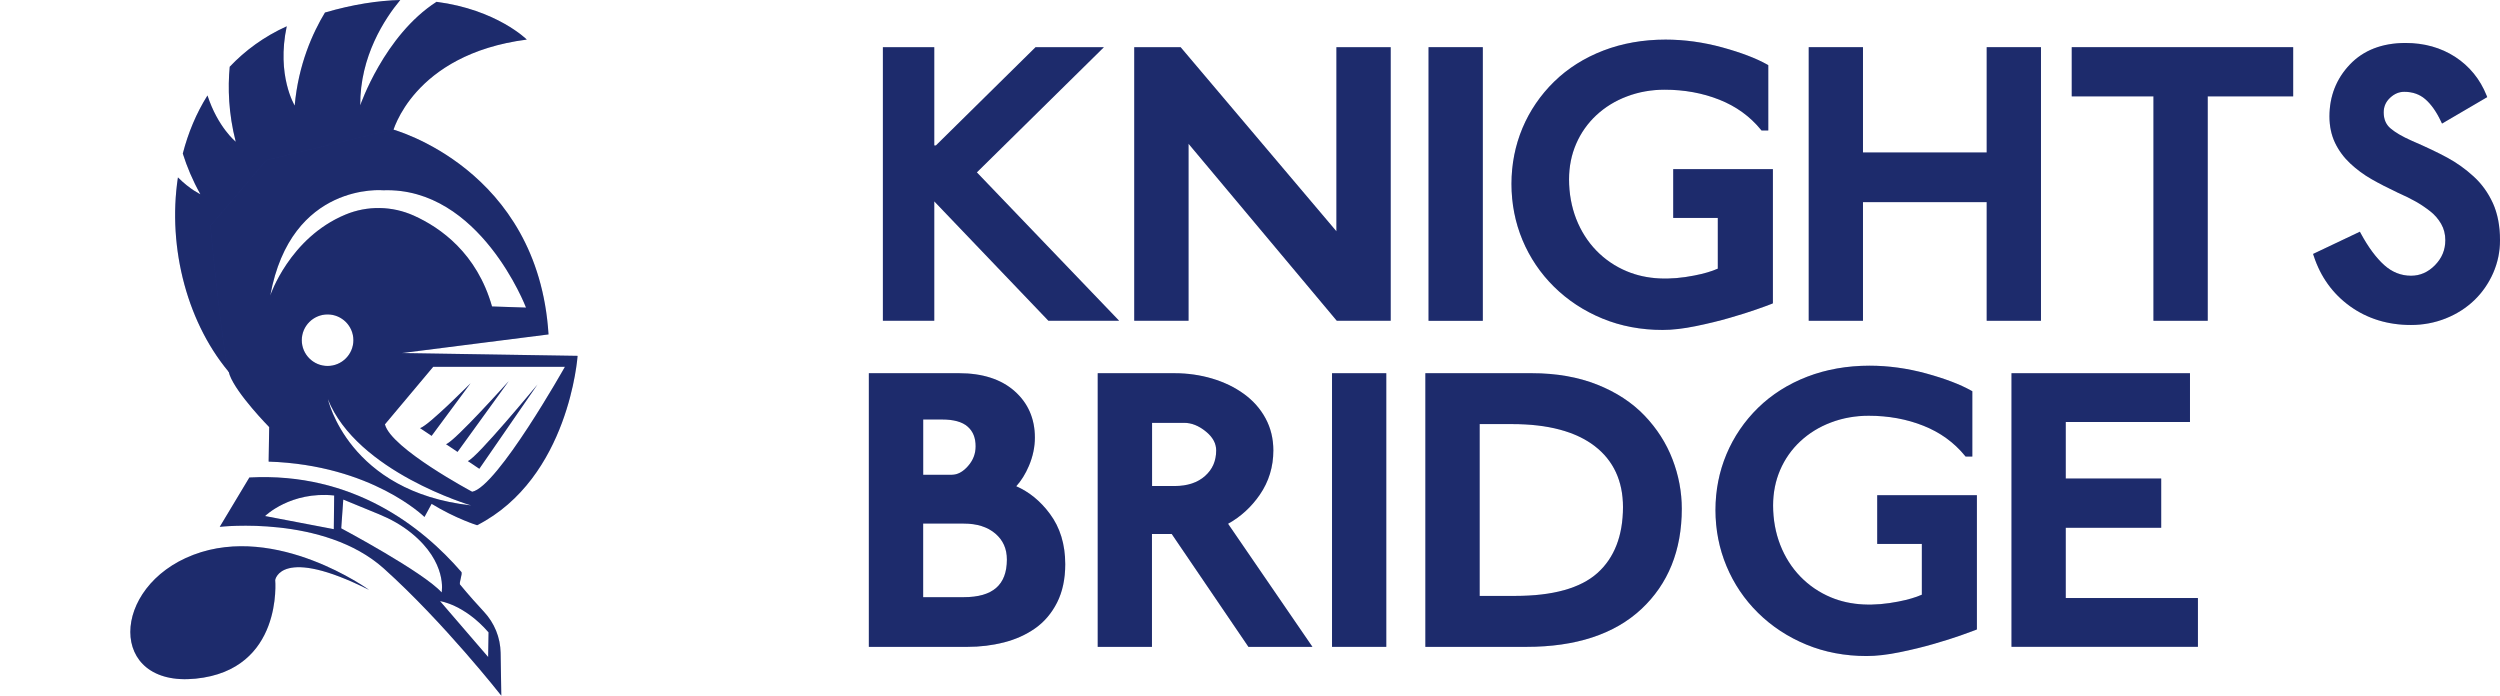
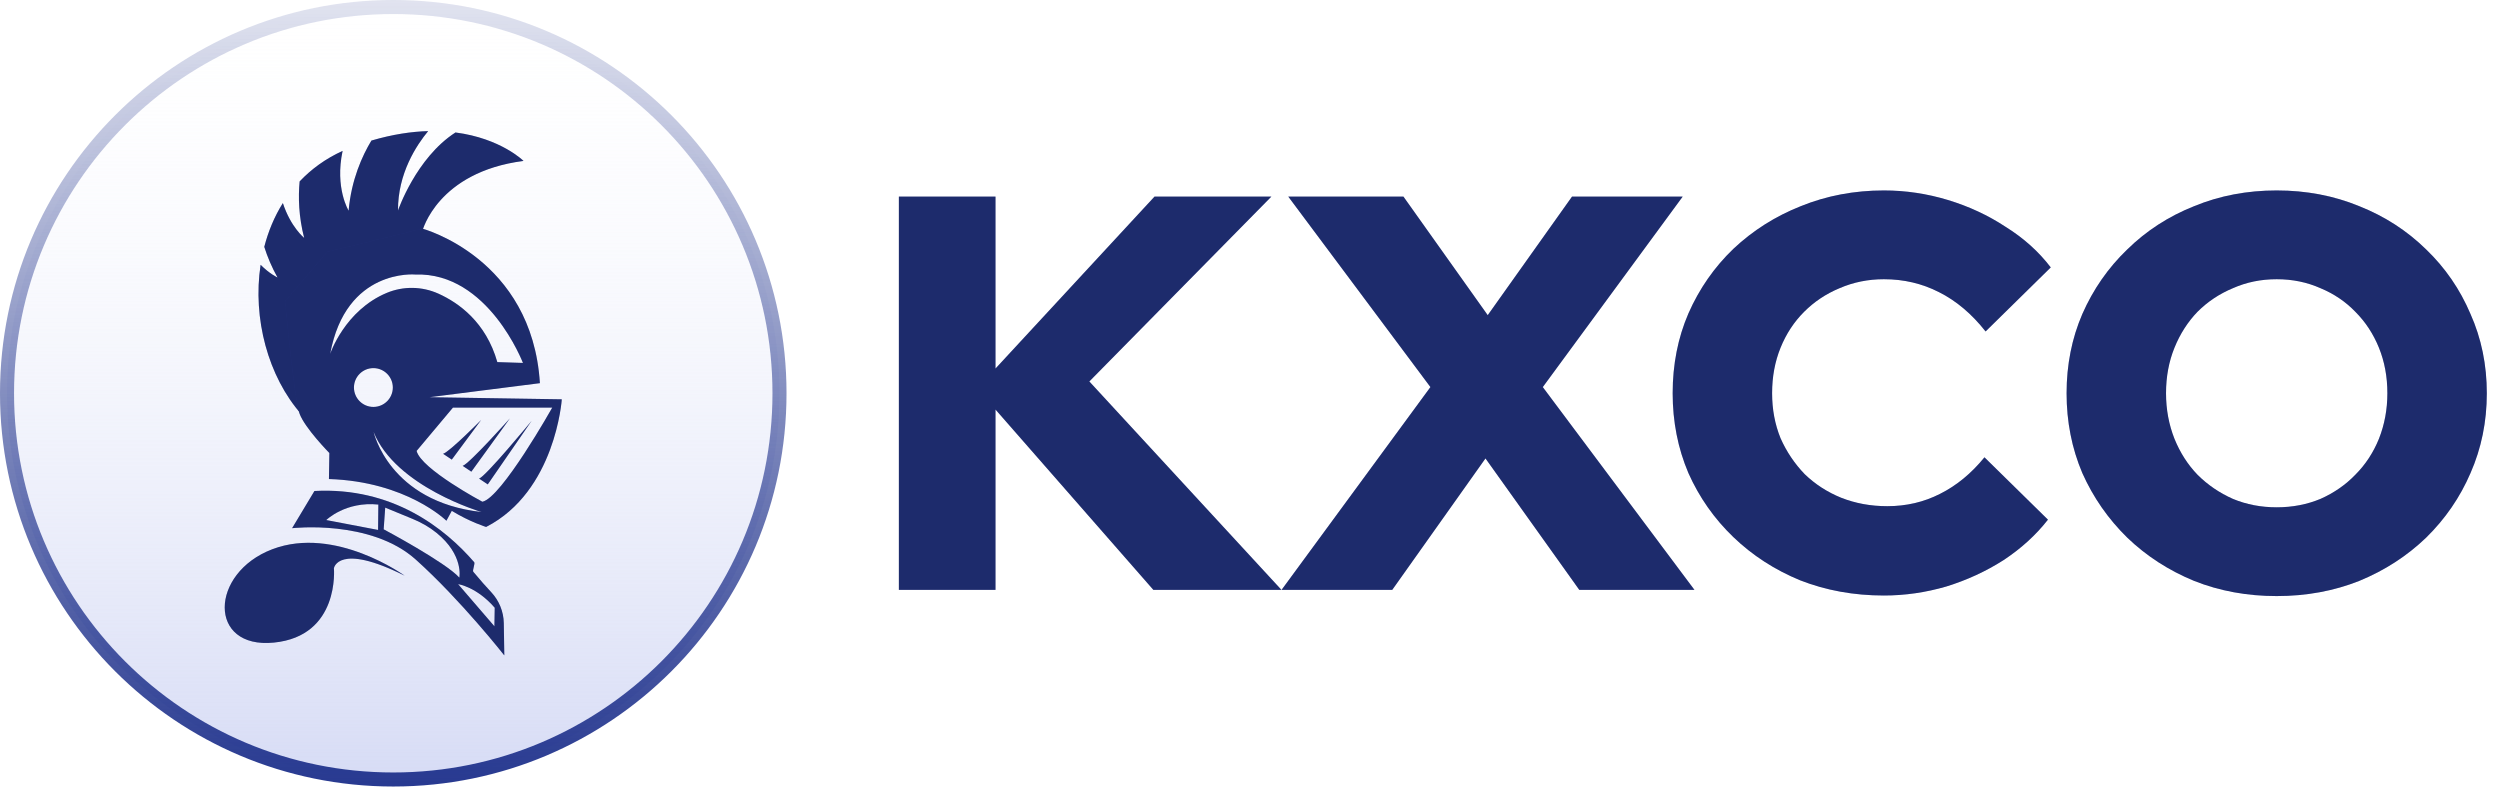
- <svg xmlns="http://www.w3.org/2000/svg" width="115" height="32" viewBox="0 0 115 32" fill="none">
-   <path d="M20.08 0.084C17.672 1.633 16.571 4.846 16.571 4.846C16.554 2.585 17.706 0.849 18.412 0C17.393 0.028 16.239 0.199 14.949 0.577C14.389 1.502 13.726 2.958 13.556 4.856C13.556 4.856 12.707 3.474 13.19 1.209C12.147 1.682 11.278 2.321 10.567 3.071C10.477 4.027 10.507 5.208 10.844 6.52C10.844 6.52 10.02 5.855 9.544 4.391C9.027 5.214 8.653 6.119 8.409 7.064C8.597 7.66 8.857 8.29 9.218 8.935C9.218 8.935 8.75 8.725 8.185 8.161C7.69 11.428 8.64 14.983 10.677 17.287L10.602 11.01L18.061 6.093C18.061 6.093 18.97 2.501 24.232 1.82C24.234 1.82 22.854 0.444 20.08 0.084Z" fill="#273990" />
-   <path d="M20.08 0.084C17.672 1.633 16.571 4.846 16.571 4.846C16.554 2.585 17.706 0.849 18.412 0C17.393 0.028 16.239 0.199 14.949 0.577C14.389 1.502 13.726 2.958 13.556 4.856C13.556 4.856 12.707 3.474 13.19 1.209C12.147 1.682 11.278 2.321 10.567 3.071C10.477 4.027 10.507 5.208 10.844 6.52C10.844 6.52 10.02 5.855 9.544 4.391C9.027 5.214 8.653 6.119 8.409 7.064C8.597 7.66 8.857 8.29 9.218 8.935C9.218 8.935 8.75 8.725 8.185 8.161C7.69 11.428 8.64 14.983 10.677 17.287L10.602 11.01L18.061 6.093C18.061 6.093 18.97 2.501 24.232 1.82C24.234 1.82 22.854 0.444 20.08 0.084Z" fill="black" fill-opacity="0.25" />
-   <path d="M19.324 19.695L19.854 20.049L21.646 17.629C21.646 17.627 19.728 19.569 19.324 19.695Z" fill="#273990" />
-   <path d="M19.324 19.695L19.854 20.049L21.646 17.629C21.646 17.627 19.728 19.569 19.324 19.695Z" fill="black" fill-opacity="0.25" />
-   <path d="M20.517 20.433L21.047 20.787L23.401 17.533C23.401 17.533 20.921 20.306 20.517 20.433Z" fill="#273990" />
-   <path d="M20.517 20.433L21.047 20.787L23.401 17.533C23.401 17.533 20.921 20.306 20.517 20.433Z" fill="black" fill-opacity="0.25" />
-   <path d="M21.52 21.209L22.049 21.563L24.725 17.686C24.725 17.686 21.925 21.082 21.52 21.209Z" fill="#273990" />
-   <path d="M21.52 21.209L22.049 21.563L24.725 17.686C24.725 17.686 21.925 21.082 21.52 21.209Z" fill="black" fill-opacity="0.25" />
-   <path d="M16.977 27.135C16.977 27.135 12.737 24.059 8.898 25.521C5.061 26.983 4.96 31.623 8.999 31.218C13.037 30.815 12.659 26.678 12.659 26.678C12.659 26.678 12.913 25.092 16.977 27.135Z" fill="#273990" />
-   <path d="M16.977 27.135C16.977 27.135 12.737 24.059 8.898 25.521C5.061 26.983 4.96 31.623 8.999 31.218C13.037 30.815 12.659 26.678 12.659 26.678C12.659 26.678 12.913 25.092 16.977 27.135Z" fill="black" fill-opacity="0.25" />
-   <path d="M23.028 30.03C23.017 29.327 22.741 28.654 22.26 28.14C21.962 27.82 21.586 27.402 21.166 26.895C21.101 26.817 21.29 26.389 21.221 26.309C19.425 24.235 16.237 21.71 11.471 21.965L10.108 24.235C10.108 24.235 14.904 23.68 17.657 26.151C20.41 28.622 23.06 32 23.06 32L23.028 30.03ZM15.355 24.342L12.192 23.738C12.192 23.738 13.366 22.584 15.372 22.792L15.355 24.342ZM15.696 24.303L15.79 22.979L17.447 23.66C17.975 23.877 18.477 24.158 18.921 24.518C20.597 25.877 20.316 27.252 20.316 27.252C19.462 26.307 15.696 24.303 15.696 24.303ZM22.455 30.223L20.241 27.651C20.241 27.651 21.359 27.803 22.474 29.089L22.455 30.223Z" fill="#273990" />
-   <path d="M23.028 30.03C23.017 29.327 22.741 28.654 22.26 28.14C21.962 27.82 21.586 27.402 21.166 26.895C21.101 26.817 21.29 26.389 21.221 26.309C19.425 24.235 16.237 21.71 11.471 21.965L10.108 24.235C10.108 24.235 14.904 23.68 17.657 26.151C20.41 28.622 23.06 32 23.06 32L23.028 30.03ZM15.355 24.342L12.192 23.738C12.192 23.738 13.366 22.584 15.372 22.792L15.355 24.342ZM15.696 24.303L15.79 22.979L17.447 23.66C17.975 23.877 18.477 24.158 18.921 24.518C20.597 25.877 20.316 27.252 20.316 27.252C19.462 26.307 15.696 24.303 15.696 24.303ZM22.455 30.223L20.241 27.651C20.241 27.651 21.359 27.803 22.474 29.089L22.455 30.223Z" fill="black" fill-opacity="0.25" />
-   <path d="M18.492 16.24L25.232 15.383C24.751 7.743 18.062 5.953 18.062 5.953L12.256 7.365L9.681 10.392C9.681 10.392 10.237 16.367 10.565 17.25C10.893 18.133 12.383 19.646 12.383 19.646L12.357 21.234C17.103 21.386 19.526 23.78 19.526 23.78L19.854 23.176C20.966 23.857 21.948 24.16 21.948 24.16C26.189 21.991 26.569 16.369 26.569 16.369L18.492 16.24ZM17.633 8.752C22.077 8.6 24.197 14.149 24.197 14.149L22.633 14.097C21.938 11.654 20.27 10.475 19.039 9.92C18.039 9.47 16.897 9.451 15.887 9.873C13.316 10.945 12.432 13.594 12.432 13.594C13.391 8.349 17.633 8.752 17.633 8.752ZM13.882 15.649C13.882 14.995 14.415 14.464 15.069 14.464C15.723 14.464 16.256 14.995 16.256 15.649C16.256 16.303 15.723 16.834 15.069 16.834C14.415 16.834 13.882 16.303 13.882 15.649ZM15.082 18.358C16.421 21.712 21.672 23.249 21.672 23.249C16.017 22.621 15.082 18.358 15.082 18.358ZM21.721 22.621C21.721 22.621 17.985 20.63 17.706 19.52L19.927 16.873H25.987C25.989 16.87 22.884 22.394 21.721 22.621Z" fill="#273990" />
-   <path d="M18.492 16.24L25.232 15.383C24.751 7.743 18.062 5.953 18.062 5.953L12.256 7.365L9.681 10.392C9.681 10.392 10.237 16.367 10.565 17.25C10.893 18.133 12.383 19.646 12.383 19.646L12.357 21.234C17.103 21.386 19.526 23.78 19.526 23.78L19.854 23.176C20.966 23.857 21.948 24.16 21.948 24.16C26.189 21.991 26.569 16.369 26.569 16.369L18.492 16.24ZM17.633 8.752C22.077 8.6 24.197 14.149 24.197 14.149L22.633 14.097C21.938 11.654 20.27 10.475 19.039 9.92C18.039 9.47 16.897 9.451 15.887 9.873C13.316 10.945 12.432 13.594 12.432 13.594C13.391 8.349 17.633 8.752 17.633 8.752ZM13.882 15.649C13.882 14.995 14.415 14.464 15.069 14.464C15.723 14.464 16.256 14.995 16.256 15.649C16.256 16.303 15.723 16.834 15.069 16.834C14.415 16.834 13.882 16.303 13.882 15.649ZM15.082 18.358C16.421 21.712 21.672 23.249 21.672 23.249C16.017 22.621 15.082 18.358 15.082 18.358ZM21.721 22.621C21.721 22.621 17.985 20.63 17.706 19.52L19.927 16.873H25.987C25.989 16.87 22.884 22.394 21.721 22.621Z" fill="black" fill-opacity="0.25" />
-   <path d="M50.78 2.17L47.637 2.17L43.053 6.69H42.976V2.17L40.613 2.17V14.755H42.976V9.262L48.197 14.723L48.229 14.755H51.48L44.935 7.929L50.78 2.17Z" fill="#273990" />
-   <path d="M50.78 2.17L47.637 2.17L43.053 6.69H42.976V2.17L40.613 2.17V14.755H42.976V9.262L48.197 14.723L48.229 14.755H51.48L44.935 7.929L50.78 2.17Z" fill="black" fill-opacity="0.25" />
-   <path d="M61.475 10.64L54.34 2.208L54.308 2.17L52.175 2.17V14.755H54.673V6.613L61.462 14.718L61.494 14.755H63.972V2.17L61.475 2.17V10.64Z" fill="#273990" />
-   <path d="M61.475 10.64L54.34 2.208L54.308 2.17L52.175 2.17V14.755H54.673V6.613L61.462 14.718L61.494 14.755H63.972V2.17L61.475 2.17V10.64Z" fill="black" fill-opacity="0.25" />
-   <path d="M68.209 2.17L65.713 2.17V14.757H68.209V2.17Z" fill="#273990" />
-   <path d="M68.209 2.17L65.713 2.17V14.757H68.209V2.17Z" fill="black" fill-opacity="0.25" />
-   <path d="M76.968 10.024H79.019V12.358C78.742 12.482 78.377 12.59 77.935 12.675C76.828 12.894 75.77 12.873 74.835 12.48C74.3 12.258 73.828 11.936 73.431 11.527C73.034 11.117 72.723 10.627 72.504 10.069C72.288 9.51 72.176 8.899 72.176 8.25C72.176 7.667 72.285 7.118 72.502 6.617C72.719 6.115 73.03 5.674 73.427 5.303C73.824 4.932 74.298 4.638 74.839 4.435C75.38 4.229 75.966 4.126 76.575 4.126C77.478 4.126 78.326 4.281 79.094 4.587C79.86 4.891 80.5 5.354 80.998 5.963L81.03 6.001H81.341V2.999L81.289 2.967C80.785 2.684 80.09 2.418 79.223 2.18C78.354 1.942 77.478 1.822 76.616 1.822C75.586 1.822 74.62 1.992 73.749 2.328C72.876 2.665 72.116 3.145 71.487 3.76C70.861 4.373 70.371 5.091 70.034 5.892C69.698 6.694 69.528 7.557 69.528 8.462C69.528 9.366 69.698 10.234 70.034 11.04C70.371 11.848 70.859 12.572 71.487 13.192C72.114 13.811 72.861 14.302 73.708 14.651C74.554 15.001 75.487 15.177 76.481 15.177C76.921 15.177 77.431 15.119 77.998 15.003C78.558 14.889 79.09 14.759 79.579 14.617C80.064 14.476 80.476 14.347 80.802 14.231C81.137 14.114 81.36 14.032 81.487 13.981L81.553 13.953V7.78L76.968 7.78V10.024Z" fill="#273990" />
-   <path d="M76.968 10.024H79.019V12.358C78.742 12.482 78.377 12.59 77.935 12.675C76.828 12.894 75.77 12.873 74.835 12.48C74.3 12.258 73.828 11.936 73.431 11.527C73.034 11.117 72.723 10.627 72.504 10.069C72.288 9.51 72.176 8.899 72.176 8.25C72.176 7.667 72.285 7.118 72.502 6.617C72.719 6.115 73.03 5.674 73.427 5.303C73.824 4.932 74.298 4.638 74.839 4.435C75.38 4.229 75.966 4.126 76.575 4.126C77.478 4.126 78.326 4.281 79.094 4.587C79.86 4.891 80.5 5.354 80.998 5.963L81.03 6.001H81.341V2.999L81.289 2.967C80.785 2.684 80.09 2.418 79.223 2.18C78.354 1.942 77.478 1.822 76.616 1.822C75.586 1.822 74.62 1.992 73.749 2.328C72.876 2.665 72.116 3.145 71.487 3.76C70.861 4.373 70.371 5.091 70.034 5.892C69.698 6.694 69.528 7.557 69.528 8.462C69.528 9.366 69.698 10.234 70.034 11.04C70.371 11.848 70.859 12.572 71.487 13.192C72.114 13.811 72.861 14.302 73.708 14.651C74.554 15.001 75.487 15.177 76.481 15.177C76.921 15.177 77.431 15.119 77.998 15.003C78.558 14.889 79.09 14.759 79.579 14.617C80.064 14.476 80.476 14.347 80.802 14.231C81.137 14.114 81.36 14.032 81.487 13.981L81.553 13.953V7.78L76.968 7.78V10.024Z" fill="black" fill-opacity="0.25" />
-   <path d="M91.388 7.014L85.697 7.014V2.17L83.201 2.17V14.755H85.697V9.298H91.388V14.755H93.885V2.17L91.388 2.17V7.014Z" fill="#273990" />
-   <path d="M91.388 7.014L85.697 7.014V2.17L83.201 2.17V14.755H85.697V9.298H91.388V14.755H93.885V2.17L91.388 2.17V7.014Z" fill="black" fill-opacity="0.25" />
-   <path d="M95.3 4.433H99.059V14.755L101.555 14.755V4.433L105.486 4.433V2.17L95.3 2.17V4.433Z" fill="#273990" />
-   <path d="M95.3 4.433H99.059V14.755L101.555 14.755V4.433L105.486 4.433V2.17L95.3 2.17V4.433Z" fill="black" fill-opacity="0.25" />
-   <path d="M113.783 8.115C113.414 7.778 113.011 7.489 112.584 7.257C112.163 7.028 111.607 6.762 110.927 6.469C110.504 6.282 110.178 6.091 109.957 5.901C109.751 5.723 109.65 5.483 109.65 5.168C109.65 4.902 109.747 4.683 109.942 4.499C110.142 4.313 110.354 4.223 110.597 4.223C110.977 4.223 111.303 4.336 111.562 4.561C111.831 4.793 112.073 5.136 112.283 5.579L112.333 5.684L114.412 4.467L114.378 4.381C114.077 3.635 113.592 3.044 112.938 2.617C112.283 2.193 111.515 1.977 110.655 1.977C109.582 1.977 108.719 2.311 108.095 2.967C107.47 3.623 107.155 4.428 107.155 5.359C107.155 5.806 107.243 6.216 107.414 6.574C107.584 6.927 107.822 7.249 108.118 7.525C108.41 7.797 108.736 8.038 109.088 8.239C109.432 8.436 109.839 8.646 110.307 8.867C110.622 9.006 110.901 9.143 111.131 9.274C111.361 9.405 111.586 9.557 111.798 9.724C112.004 9.887 112.172 10.084 112.298 10.307C112.423 10.526 112.485 10.774 112.485 11.049C112.485 11.497 112.328 11.872 112.009 12.2C111.687 12.525 111.326 12.684 110.906 12.684C110.449 12.684 110.035 12.519 109.674 12.195C109.301 11.859 108.94 11.372 108.603 10.749L108.554 10.659L106.402 11.681L106.432 11.771C106.745 12.733 107.305 13.511 108.101 14.086C108.895 14.658 109.839 14.949 110.906 14.949C111.466 14.949 112.007 14.846 112.509 14.645C113.011 14.444 113.453 14.161 113.818 13.809C114.185 13.456 114.476 13.035 114.685 12.56C114.895 12.082 115 11.574 115 11.051C115 10.402 114.891 9.829 114.674 9.349C114.455 8.869 114.157 8.455 113.783 8.115Z" fill="#273990" />
-   <path d="M113.783 8.115C113.414 7.778 113.011 7.489 112.584 7.257C112.163 7.028 111.607 6.762 110.927 6.469C110.504 6.282 110.178 6.091 109.957 5.901C109.751 5.723 109.65 5.483 109.65 5.168C109.65 4.902 109.747 4.683 109.942 4.499C110.142 4.313 110.354 4.223 110.597 4.223C110.977 4.223 111.303 4.336 111.562 4.561C111.831 4.793 112.073 5.136 112.283 5.579L112.333 5.684L114.412 4.467L114.378 4.381C114.077 3.635 113.592 3.044 112.938 2.617C112.283 2.193 111.515 1.977 110.655 1.977C109.582 1.977 108.719 2.311 108.095 2.967C107.47 3.623 107.155 4.428 107.155 5.359C107.155 5.806 107.243 6.216 107.414 6.574C107.584 6.927 107.822 7.249 108.118 7.525C108.41 7.797 108.736 8.038 109.088 8.239C109.432 8.436 109.839 8.646 110.307 8.867C110.622 9.006 110.901 9.143 111.131 9.274C111.361 9.405 111.586 9.557 111.798 9.724C112.004 9.887 112.172 10.084 112.298 10.307C112.423 10.526 112.485 10.774 112.485 11.049C112.485 11.497 112.328 11.872 112.009 12.2C111.687 12.525 111.326 12.684 110.906 12.684C110.449 12.684 110.035 12.519 109.674 12.195C109.301 11.859 108.94 11.372 108.603 10.749L108.554 10.659L106.402 11.681L106.432 11.771C106.745 12.733 107.305 13.511 108.101 14.086C108.895 14.658 109.839 14.949 110.906 14.949C111.466 14.949 112.007 14.846 112.509 14.645C113.011 14.444 113.453 14.161 113.818 13.809C114.185 13.456 114.476 13.035 114.685 12.56C114.895 12.082 115 11.574 115 11.051C115 10.402 114.891 9.829 114.674 9.349C114.455 8.869 114.157 8.455 113.783 8.115Z" fill="black" fill-opacity="0.25" />
-   <path d="M46.746 22.367C46.973 22.119 47.169 21.806 47.328 21.433C47.512 21 47.604 20.561 47.604 20.128C47.604 19.258 47.289 18.538 46.667 17.989C46.049 17.444 45.192 17.168 44.122 17.168H39.967V29.755H44.504C45.085 29.755 45.65 29.686 46.179 29.551C46.714 29.414 47.197 29.198 47.615 28.904C48.036 28.608 48.377 28.208 48.626 27.715C48.875 27.222 49.001 26.63 49.001 25.953C49.001 25.04 48.761 24.258 48.289 23.63C47.86 23.049 47.34 22.627 46.746 22.367ZM42.465 19.296H43.336C43.868 19.296 44.265 19.405 44.512 19.624C44.759 19.84 44.879 20.138 44.879 20.531C44.879 20.876 44.763 21.176 44.523 21.446C44.287 21.712 44.042 21.84 43.778 21.84H42.467V19.296H42.465ZM44.334 27.47H42.465V24.084H44.334C44.944 24.084 45.433 24.241 45.789 24.547C46.145 24.854 46.317 25.244 46.317 25.739C46.317 26.904 45.669 27.47 44.334 27.47Z" fill="#273990" />
-   <path d="M46.746 22.367C46.973 22.119 47.169 21.806 47.328 21.433C47.512 21 47.604 20.561 47.604 20.128C47.604 19.258 47.289 18.538 46.667 17.989C46.049 17.444 45.192 17.168 44.122 17.168H39.967V29.755H44.504C45.085 29.755 45.65 29.686 46.179 29.551C46.714 29.414 47.197 29.198 47.615 28.904C48.036 28.608 48.377 28.208 48.626 27.715C48.875 27.222 49.001 26.63 49.001 25.953C49.001 25.04 48.761 24.258 48.289 23.63C47.86 23.049 47.34 22.627 46.746 22.367ZM42.465 19.296H43.336C43.868 19.296 44.265 19.405 44.512 19.624C44.759 19.84 44.879 20.138 44.879 20.531C44.879 20.876 44.763 21.176 44.523 21.446C44.287 21.712 44.042 21.84 43.778 21.84H42.467V19.296H42.465ZM44.334 27.47H42.465V24.084H44.334C44.944 24.084 45.433 24.241 45.789 24.547C46.145 24.854 46.317 25.244 46.317 25.739C46.317 26.904 45.669 27.47 44.334 27.47Z" fill="black" fill-opacity="0.25" />
-   <path d="M57.952 22.755C58.366 22.153 58.574 21.469 58.574 20.721C58.574 20.183 58.454 19.686 58.215 19.245C57.979 18.805 57.642 18.426 57.215 18.117C56.793 17.811 56.301 17.575 55.754 17.412C55.209 17.252 54.632 17.168 54.035 17.168H50.495V29.755H52.99V24.564H53.9L57.396 29.708L57.428 29.755H60.372L56.49 24.093C57.074 23.769 57.563 23.321 57.952 22.755ZM55.432 21.896C55.089 22.202 54.621 22.357 54.038 22.357H52.995V19.451H54.48C54.81 19.451 55.143 19.583 55.467 19.847C55.789 20.108 55.945 20.396 55.945 20.721C55.943 21.206 55.776 21.589 55.432 21.896Z" fill="#273990" />
-   <path d="M57.952 22.755C58.366 22.153 58.574 21.469 58.574 20.721C58.574 20.183 58.454 19.686 58.215 19.245C57.979 18.805 57.642 18.426 57.215 18.117C56.793 17.811 56.301 17.575 55.754 17.412C55.209 17.252 54.632 17.168 54.035 17.168H50.495V29.755H52.99V24.564H53.9L57.396 29.708L57.428 29.755H60.372L56.49 24.093C57.074 23.769 57.563 23.321 57.952 22.755ZM55.432 21.896C55.089 22.202 54.621 22.357 54.038 22.357H52.995V19.451H54.48C54.81 19.451 55.143 19.583 55.467 19.847C55.789 20.108 55.945 20.396 55.945 20.721C55.943 21.206 55.776 21.589 55.432 21.896Z" fill="black" fill-opacity="0.25" />
-   <path d="M63.769 17.168H61.273V29.755H63.769V17.168Z" fill="#273990" />
-   <path d="M63.769 17.168H61.273V29.755H63.769V17.168Z" fill="black" fill-opacity="0.25" />
-   <path d="M75.647 19.116C75.077 18.52 74.345 18.04 73.472 17.693C72.6 17.346 71.59 17.168 70.47 17.168H65.567V29.755H70.219C72.487 29.755 74.263 29.172 75.497 28.021C76.735 26.868 77.362 25.316 77.362 23.405C77.362 22.629 77.218 21.862 76.933 21.126C76.65 20.387 76.216 19.71 75.647 19.116ZM73.484 26.358C72.703 27.059 71.431 27.412 69.701 27.412H68.064V19.508H69.568C71.21 19.508 72.485 19.849 73.358 20.52C74.221 21.184 74.658 22.13 74.658 23.328C74.656 24.641 74.261 25.661 73.484 26.358Z" fill="#273990" />
-   <path d="M75.647 19.116C75.077 18.52 74.345 18.04 73.472 17.693C72.6 17.346 71.59 17.168 70.47 17.168H65.567V29.755H70.219C72.487 29.755 74.263 29.172 75.497 28.021C76.735 26.868 77.362 25.316 77.362 23.405C77.362 22.629 77.218 21.862 76.933 21.126C76.65 20.387 76.216 19.71 75.647 19.116ZM73.484 26.358C72.703 27.059 71.431 27.412 69.701 27.412H68.064V19.508H69.568C71.21 19.508 72.485 19.849 73.358 20.52C74.221 21.184 74.658 22.13 74.658 23.328C74.656 24.641 74.261 25.661 73.484 26.358Z" fill="black" fill-opacity="0.25" />
-   <path d="M86.354 25.022H88.405V27.356C88.128 27.48 87.764 27.587 87.322 27.673C86.214 27.892 85.156 27.87 84.221 27.478C83.687 27.255 83.215 26.934 82.818 26.524C82.421 26.115 82.109 25.624 81.891 25.067C81.674 24.508 81.562 23.897 81.562 23.248C81.562 22.665 81.672 22.116 81.888 21.614C82.105 21.113 82.416 20.671 82.813 20.301C83.21 19.93 83.684 19.636 84.225 19.433C84.766 19.227 85.352 19.124 85.961 19.124C86.865 19.124 87.712 19.278 88.48 19.585C89.246 19.889 89.886 20.352 90.384 20.961L90.416 20.999H90.727V17.997L90.673 17.967C90.169 17.684 89.474 17.418 88.607 17.18C87.738 16.942 86.862 16.822 86 16.822C84.97 16.822 84.004 16.992 83.133 17.328C82.26 17.665 81.5 18.145 80.871 18.76C80.245 19.373 79.755 20.091 79.419 20.892C79.082 21.694 78.912 22.557 78.912 23.462C78.912 24.366 79.082 25.234 79.419 26.04C79.755 26.848 80.243 27.573 80.871 28.192C81.498 28.811 82.245 29.302 83.092 29.651C83.938 30.001 84.871 30.177 85.865 30.177C86.305 30.177 86.815 30.119 87.382 30.003C87.942 29.889 88.474 29.759 88.963 29.617C89.448 29.476 89.86 29.347 90.186 29.231C90.521 29.113 90.744 29.032 90.871 28.981L90.937 28.953V22.778H86.352V25.022H86.354Z" fill="#273990" />
-   <path d="M86.354 25.022H88.405V27.356C88.128 27.48 87.764 27.587 87.322 27.673C86.214 27.892 85.156 27.87 84.221 27.478C83.687 27.255 83.215 26.934 82.818 26.524C82.421 26.115 82.109 25.624 81.891 25.067C81.674 24.508 81.562 23.897 81.562 23.248C81.562 22.665 81.672 22.116 81.888 21.614C82.105 21.113 82.416 20.671 82.813 20.301C83.21 19.93 83.684 19.636 84.225 19.433C84.766 19.227 85.352 19.124 85.961 19.124C86.865 19.124 87.712 19.278 88.48 19.585C89.246 19.889 89.886 20.352 90.384 20.961L90.416 20.999H90.727V17.997L90.673 17.967C90.169 17.684 89.474 17.418 88.607 17.18C87.738 16.942 86.862 16.822 86 16.822C84.97 16.822 84.004 16.992 83.133 17.328C82.26 17.665 81.5 18.145 80.871 18.76C80.245 19.373 79.755 20.091 79.419 20.892C79.082 21.694 78.912 22.557 78.912 23.462C78.912 24.366 79.082 25.234 79.419 26.04C79.755 26.848 80.243 27.573 80.871 28.192C81.498 28.811 82.245 29.302 83.092 29.651C83.938 30.001 84.871 30.177 85.865 30.177C86.305 30.177 86.815 30.119 87.382 30.003C87.942 29.889 88.474 29.759 88.963 29.617C89.448 29.476 89.86 29.347 90.186 29.231C90.521 29.113 90.744 29.032 90.871 28.981L90.937 28.953V22.778H86.352V25.022H86.354Z" fill="black" fill-opacity="0.25" />
-   <path d="M95.024 27.509V24.277H99.415V22.012H95.024V19.412H100.739V17.168H92.529V29.753H101.104V27.509H95.024Z" fill="#273990" />
-   <path d="M95.024 27.509V24.277H99.415V22.012H95.024V19.412H100.739V17.168H92.529V29.753H101.104V27.509H95.024Z" fill="black" fill-opacity="0.25" />
+ <svg xmlns="http://www.w3.org/2000/svg" width="178" height="56" viewBox="0 0 178 56" fill="none">
+   <rect x="0.5" y="0.5" width="55" height="55" rx="27.5" fill="url(#paint0_linear_6359_210302)" />
+   <path d="M32.43 9.432C29.622 11.24 28.338 14.988 28.338 14.988C28.318 12.35 29.662 10.325 30.485 9.335C29.296 9.367 27.95 9.567 26.445 10.008C25.792 11.088 25.018 12.785 24.821 15C24.821 15 23.829 13.388 24.393 10.745C23.176 11.298 22.162 12.043 21.334 12.918C21.229 14.033 21.264 15.41 21.657 16.94C21.657 16.94 20.695 16.165 20.14 14.458C19.536 15.418 19.101 16.473 18.816 17.576C19.036 18.27 19.339 19.006 19.759 19.758C19.759 19.758 19.213 19.513 18.555 18.855C17.977 22.666 19.086 26.814 21.461 29.501L21.374 22.178L30.075 16.443C30.075 16.443 31.136 12.253 37.274 11.458C37.277 11.458 35.667 9.852 32.43 9.432Z" fill="#273990" />
+   <path d="M32.43 9.432C29.622 11.24 28.338 14.988 28.338 14.988C28.318 12.35 29.662 10.325 30.485 9.335C29.296 9.367 27.95 9.567 26.445 10.008C25.792 11.088 25.018 12.785 24.821 15C24.821 15 23.829 13.388 24.393 10.745C23.176 11.298 22.162 12.043 21.334 12.918C21.229 14.033 21.264 15.41 21.657 16.94C21.657 16.94 20.695 16.165 20.14 14.458C19.536 15.418 19.101 16.473 18.816 17.576C19.036 18.27 19.339 19.006 19.759 19.758C19.759 19.758 19.213 19.513 18.555 18.855C17.977 22.666 19.086 26.814 21.461 29.501L21.374 22.178L30.075 16.443C30.075 16.443 31.136 12.253 37.274 11.458C37.277 11.458 35.667 9.852 32.43 9.432Z" fill="black" fill-opacity="0.25" />
+   <path d="M31.549 32.311L32.167 32.724L34.258 29.901C34.258 29.899 32.02 32.164 31.549 32.311Z" fill="#273990" />
+   <path d="M31.549 32.311L32.167 32.724L34.258 29.901C34.258 29.899 32.02 32.164 31.549 32.311Z" fill="black" fill-opacity="0.25" />
+   <path d="M32.941 33.171L33.559 33.584L36.305 29.789C36.305 29.789 33.412 33.024 32.941 33.171Z" fill="#273990" />
+   <path d="M32.941 33.171L33.559 33.584L36.305 29.789C36.305 29.789 33.412 33.024 32.941 33.171Z" fill="black" fill-opacity="0.25" />
+   <path d="M34.11 34.076L34.728 34.489L37.85 29.966C37.85 29.966 34.583 33.929 34.11 34.076Z" fill="#273990" />
+   <path d="M34.11 34.076L34.728 34.489L37.85 29.966C37.85 29.966 34.583 33.929 34.11 34.076Z" fill="black" fill-opacity="0.25" />
+   <path d="M28.811 40.989C28.811 40.989 23.864 37.402 19.386 39.107C14.911 40.812 14.793 46.225 19.504 45.752C24.215 45.282 23.774 40.457 23.774 40.457C23.774 40.457 24.07 38.607 28.811 40.989Z" fill="#273990" />
+   <path d="M28.811 40.989C28.811 40.989 23.864 37.402 19.386 39.107C14.911 40.812 14.793 46.225 19.504 45.752C24.215 45.282 23.774 40.457 23.774 40.457C23.774 40.457 24.07 38.607 28.811 40.989Z" fill="black" fill-opacity="0.25" />
+   <path d="M35.87 44.367C35.857 43.547 35.535 42.762 34.974 42.162C34.626 41.789 34.188 41.302 33.697 40.709C33.622 40.619 33.842 40.119 33.762 40.027C31.667 37.607 27.947 34.662 22.388 34.959L20.798 37.607C20.798 37.607 26.393 36.959 29.604 39.842C32.816 42.725 35.907 46.665 35.907 46.665L35.87 44.367ZM26.919 37.732L23.229 37.027C23.229 37.027 24.598 35.682 26.939 35.924L26.919 37.732ZM27.317 37.687L27.427 36.142L29.359 36.937C29.975 37.189 30.561 37.517 31.079 37.937C33.034 39.522 32.706 41.127 32.706 41.127C31.71 40.024 27.317 37.687 27.317 37.687ZM35.202 44.592L32.618 41.592C32.618 41.592 33.922 41.77 35.224 43.27L35.202 44.592Z" fill="#273990" />
+   <path d="M35.87 44.367C35.857 43.547 35.535 42.762 34.974 42.162C34.626 41.789 34.188 41.302 33.697 40.709C33.622 40.619 33.842 40.119 33.762 40.027C31.667 37.607 27.947 34.662 22.388 34.959L20.798 37.607C20.798 37.607 26.393 36.959 29.604 39.842C32.816 42.725 35.907 46.665 35.907 46.665L35.87 44.367ZM26.919 37.732L23.229 37.027C23.229 37.027 24.598 35.682 26.939 35.924L26.919 37.732ZM27.317 37.687L27.427 36.142L29.359 36.937C29.975 37.189 30.561 37.517 31.079 37.937C33.034 39.522 32.706 41.127 32.706 41.127C31.71 40.024 27.317 37.687 27.317 37.687ZM35.202 44.592L32.618 41.592C32.618 41.592 33.922 41.77 35.224 43.27L35.202 44.592Z" fill="black" fill-opacity="0.25" />
+   <path d="M30.578 28.281L38.441 27.281C37.88 18.368 30.077 16.28 30.077 16.28L23.303 17.928L20.3 21.458C20.3 21.458 20.948 28.429 21.331 29.459C21.714 30.489 23.451 32.254 23.451 32.254L23.421 34.107C28.958 34.284 31.784 37.077 31.784 37.077L32.167 36.372C33.464 37.167 34.611 37.519 34.611 37.519C39.557 34.989 40 28.431 40 28.431L30.578 28.281ZM29.577 19.546C34.761 19.368 37.234 25.841 37.234 25.841L35.409 25.781C34.598 22.931 32.653 21.556 31.216 20.908C30.05 20.383 28.718 20.361 27.539 20.853C24.54 22.103 23.509 25.194 23.509 25.194C24.628 19.076 29.577 19.546 29.577 19.546ZM25.201 27.591C25.201 26.829 25.822 26.209 26.585 26.209C27.349 26.209 27.97 26.829 27.97 27.591C27.97 28.354 27.349 28.974 26.585 28.974C25.822 28.974 25.201 28.354 25.201 27.591ZM26.6 30.751C28.162 34.664 34.288 36.457 34.288 36.457C27.692 35.724 26.6 30.751 26.6 30.751ZM34.345 35.724C34.345 35.724 29.987 33.402 29.662 32.106L32.252 29.019L39.322 29.019C39.324 29.016 35.702 35.459 34.345 35.724Z" fill="#273990" />
+   <path d="M30.578 28.281L38.441 27.281C37.88 18.368 30.077 16.28 30.077 16.28L23.303 17.928L20.3 21.458C20.3 21.458 20.948 28.429 21.331 29.459C21.714 30.489 23.451 32.254 23.451 32.254L23.421 34.107C28.958 34.284 31.784 37.077 31.784 37.077L32.167 36.372C33.464 37.167 34.611 37.519 34.611 37.519C39.557 34.989 40 28.431 40 28.431L30.578 28.281ZM29.577 19.546C34.761 19.368 37.234 25.841 37.234 25.841L35.409 25.781C34.598 22.931 32.653 21.556 31.216 20.908C30.05 20.383 28.718 20.361 27.539 20.853C24.54 22.103 23.509 25.194 23.509 25.194C24.628 19.076 29.577 19.546 29.577 19.546ZM25.201 27.591C25.201 26.829 25.822 26.209 26.585 26.209C27.349 26.209 27.97 26.829 27.97 27.591C27.97 28.354 27.349 28.974 26.585 28.974C25.822 28.974 25.201 28.354 25.201 27.591ZM26.6 30.751C28.162 34.664 34.288 36.457 34.288 36.457C27.692 35.724 26.6 30.751 26.6 30.751ZM34.345 35.724C34.345 35.724 29.987 33.402 29.662 32.106L32.252 29.019L39.322 29.019C39.324 29.016 35.702 35.459 34.345 35.724Z" fill="black" fill-opacity="0.25" />
+   <rect x="0.5" y="0.5" width="55" height="55" rx="27.5" stroke="url(#paint1_linear_6359_210302)" />
+   <path d="M64 42V14H70.88V26.24L82.2 14H90.52L77.56 27.16L91.24 42H82.12L70.88 29.16V42H64Z" fill="#273990" />
+   <path d="M64 42V14H70.88V26.24L82.2 14H90.52L77.56 27.16L91.24 42H82.12L70.88 29.16V42H64Z" fill="black" fill-opacity="0.25" />
+   <path d="M91.246 42L101.846 27.56L91.726 14H99.926L105.926 22.44L111.926 14H119.806L109.846 27.56L120.646 42H112.446L105.766 32.64L99.126 42H91.246Z" fill="#273990" />
+   <path d="M91.246 42L101.846 27.56L91.726 14H99.926L105.926 22.44L111.926 14H119.806L109.846 27.56L120.646 42H112.446L105.766 32.64L99.126 42H91.246Z" fill="black" fill-opacity="0.25" />
+   <path d="M134.134 42.4C132 42.4 130.014 42.04 128.174 41.32C126.36 40.573 124.774 39.547 123.414 38.24C122.054 36.933 120.987 35.413 120.214 33.68C119.467 31.92 119.094 30.027 119.094 28C119.094 25.947 119.467 24.053 120.214 22.32C120.987 20.56 122.054 19.027 123.414 17.72C124.8 16.413 126.4 15.4 128.214 14.68C130.054 13.933 132.027 13.56 134.134 13.56C135.68 13.56 137.2 13.787 138.694 14.24C140.187 14.693 141.56 15.333 142.814 16.16C144.094 16.96 145.16 17.92 146.014 19.04L141.374 23.6C140.387 22.347 139.28 21.413 138.054 20.8C136.854 20.187 135.547 19.88 134.134 19.88C133.014 19.88 131.96 20.093 130.974 20.52C130.014 20.92 129.174 21.48 128.454 22.2C127.734 22.92 127.174 23.773 126.774 24.76C126.374 25.747 126.174 26.827 126.174 28C126.174 29.147 126.374 30.213 126.774 31.2C127.2 32.16 127.774 33.013 128.494 33.76C129.24 34.48 130.107 35.04 131.094 35.44C132.107 35.84 133.2 36.04 134.374 36.04C135.734 36.04 136.987 35.747 138.134 35.16C139.307 34.573 140.36 33.707 141.294 32.56L145.814 37C144.96 38.093 143.907 39.053 142.654 39.88C141.4 40.68 140.04 41.307 138.574 41.76C137.107 42.187 135.627 42.4 134.134 42.4Z" fill="#273990" />
+   <path d="M134.134 42.4C132 42.4 130.014 42.04 128.174 41.32C126.36 40.573 124.774 39.547 123.414 38.24C122.054 36.933 120.987 35.413 120.214 33.68C119.467 31.92 119.094 30.027 119.094 28C119.094 25.947 119.467 24.053 120.214 22.32C120.987 20.56 122.054 19.027 123.414 17.72C124.8 16.413 126.4 15.4 128.214 14.68C130.054 13.933 132.027 13.56 134.134 13.56C135.68 13.56 137.2 13.787 138.694 14.24C140.187 14.693 141.56 15.333 142.814 16.16C144.094 16.96 145.16 17.92 146.014 19.04L141.374 23.6C140.387 22.347 139.28 21.413 138.054 20.8C136.854 20.187 135.547 19.88 134.134 19.88C133.014 19.88 131.96 20.093 130.974 20.52C130.014 20.92 129.174 21.48 128.454 22.2C127.734 22.92 127.174 23.773 126.774 24.76C126.374 25.747 126.174 26.827 126.174 28C126.174 29.147 126.374 30.213 126.774 31.2C127.2 32.16 127.774 33.013 128.494 33.76C129.24 34.48 130.107 35.04 131.094 35.44C132.107 35.84 133.2 36.04 134.374 36.04C135.734 36.04 136.987 35.747 138.134 35.16C139.307 34.573 140.36 33.707 141.294 32.56L145.814 37C144.96 38.093 143.907 39.053 142.654 39.88C141.4 40.68 140.04 41.307 138.574 41.76C137.107 42.187 135.627 42.4 134.134 42.4Z" fill="black" fill-opacity="0.25" />
+   <path d="M162.101 42.44C159.994 42.44 158.034 42.08 156.221 41.36C154.407 40.613 152.821 39.587 151.461 38.28C150.101 36.947 149.034 35.413 148.261 33.68C147.514 31.92 147.141 30.027 147.141 28C147.141 25.973 147.514 24.093 148.261 22.36C149.034 20.6 150.101 19.067 151.461 17.76C152.821 16.427 154.407 15.4 156.221 14.68C158.034 13.933 159.994 13.56 162.101 13.56C164.207 13.56 166.167 13.933 167.981 14.68C169.794 15.4 171.381 16.427 172.741 17.76C174.101 19.067 175.154 20.6 175.901 22.36C176.674 24.093 177.061 25.973 177.061 28C177.061 30.027 176.674 31.92 175.901 33.68C175.154 35.413 174.101 36.947 172.741 38.28C171.381 39.587 169.794 40.613 167.981 41.36C166.167 42.08 164.207 42.44 162.101 42.44ZM162.101 36.12C163.221 36.12 164.261 35.92 165.221 35.52C166.181 35.093 167.007 34.52 167.701 33.8C168.421 33.08 168.981 32.227 169.381 31.24C169.781 30.227 169.981 29.147 169.981 28C169.981 26.827 169.781 25.747 169.381 24.76C168.981 23.773 168.421 22.92 167.701 22.2C167.007 21.48 166.181 20.92 165.221 20.52C164.261 20.093 163.221 19.88 162.101 19.88C160.981 19.88 159.941 20.093 158.981 20.52C158.021 20.92 157.181 21.48 156.461 22.2C155.767 22.92 155.221 23.773 154.821 24.76C154.421 25.747 154.221 26.827 154.221 28C154.221 29.147 154.421 30.227 154.821 31.24C155.221 32.227 155.767 33.08 156.461 33.8C157.181 34.52 158.021 35.093 158.981 35.52C159.941 35.92 160.981 36.12 162.101 36.12Z" fill="#273990" />
+   <path d="M162.101 42.44C159.994 42.44 158.034 42.08 156.221 41.36C154.407 40.613 152.821 39.587 151.461 38.28C150.101 36.947 149.034 35.413 148.261 33.68C147.514 31.92 147.141 30.027 147.141 28C147.141 25.973 147.514 24.093 148.261 22.36C149.034 20.6 150.101 19.067 151.461 17.76C152.821 16.427 154.407 15.4 156.221 14.68C158.034 13.933 159.994 13.56 162.101 13.56C164.207 13.56 166.167 13.933 167.981 14.68C169.794 15.4 171.381 16.427 172.741 17.76C174.101 19.067 175.154 20.6 175.901 22.36C176.674 24.093 177.061 25.973 177.061 28C177.061 30.027 176.674 31.92 175.901 33.68C175.154 35.413 174.101 36.947 172.741 38.28C171.381 39.587 169.794 40.613 167.981 41.36C166.167 42.08 164.207 42.44 162.101 42.44ZM162.101 36.12C163.221 36.12 164.261 35.92 165.221 35.52C166.181 35.093 167.007 34.52 167.701 33.8C168.421 33.08 168.981 32.227 169.381 31.24C169.781 30.227 169.981 29.147 169.981 28C169.981 26.827 169.781 25.747 169.381 24.76C168.981 23.773 168.421 22.92 167.701 22.2C167.007 21.48 166.181 20.92 165.221 20.52C164.261 20.093 163.221 19.88 162.101 19.88C160.981 19.88 159.941 20.093 158.981 20.52C158.021 20.92 157.181 21.48 156.461 22.2C155.767 22.92 155.221 23.773 154.821 24.76C154.421 25.747 154.221 26.827 154.221 28C154.221 29.147 154.421 30.227 154.821 31.24C155.221 32.227 155.767 33.08 156.461 33.8C157.181 34.52 158.021 35.093 158.981 35.52C159.941 35.92 160.981 36.12 162.101 36.12Z" fill="black" fill-opacity="0.25" />
+   <defs>
+     <linearGradient id="paint0_linear_6359_210302" x1="28" y1="0" x2="28" y2="56" gradientUnits="userSpaceOnUse">
+       <stop stop-color="white" stop-opacity="0.14" />
+       <stop offset="1" stop-color="#D6DBF5" />
+     </linearGradient>
+     <linearGradient id="paint1_linear_6359_210302" x1="28" y1="0" x2="28" y2="56" gradientUnits="userSpaceOnUse">
+       <stop stop-color="#273990" stop-opacity="0.14" />
+       <stop offset="1" stop-color="#273990" />
+     </linearGradient>
+   </defs>
</svg>
